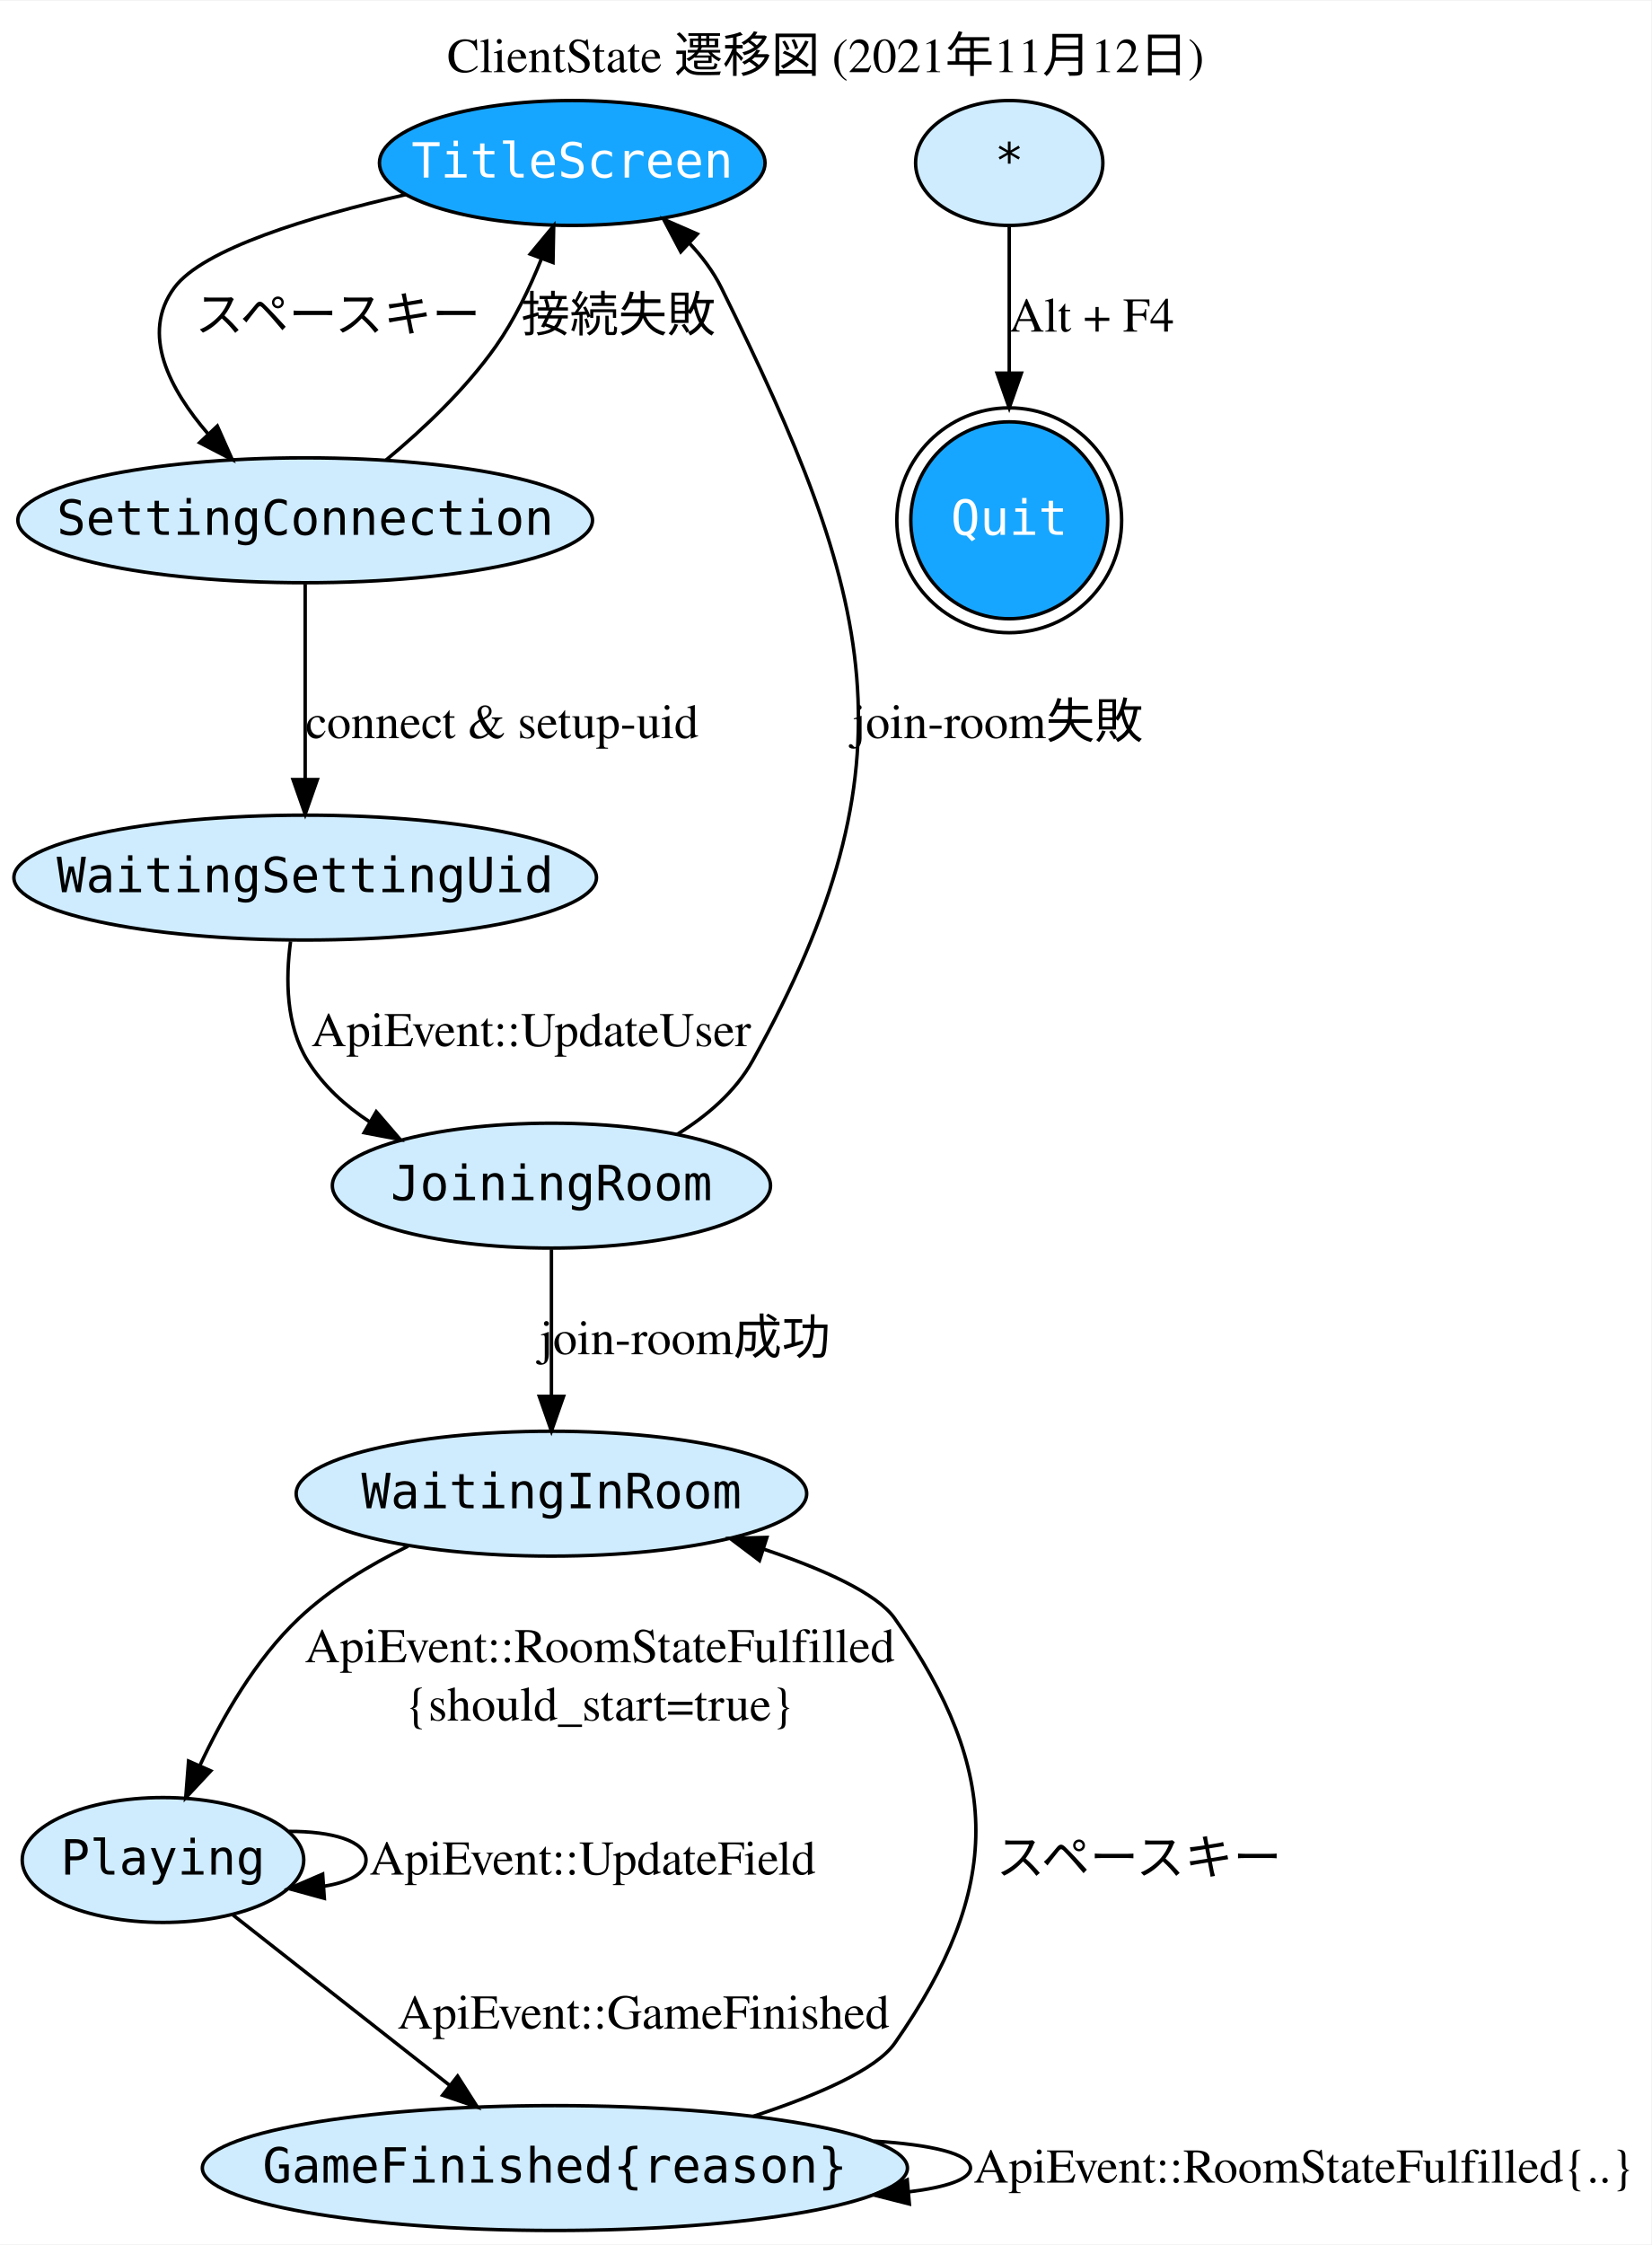
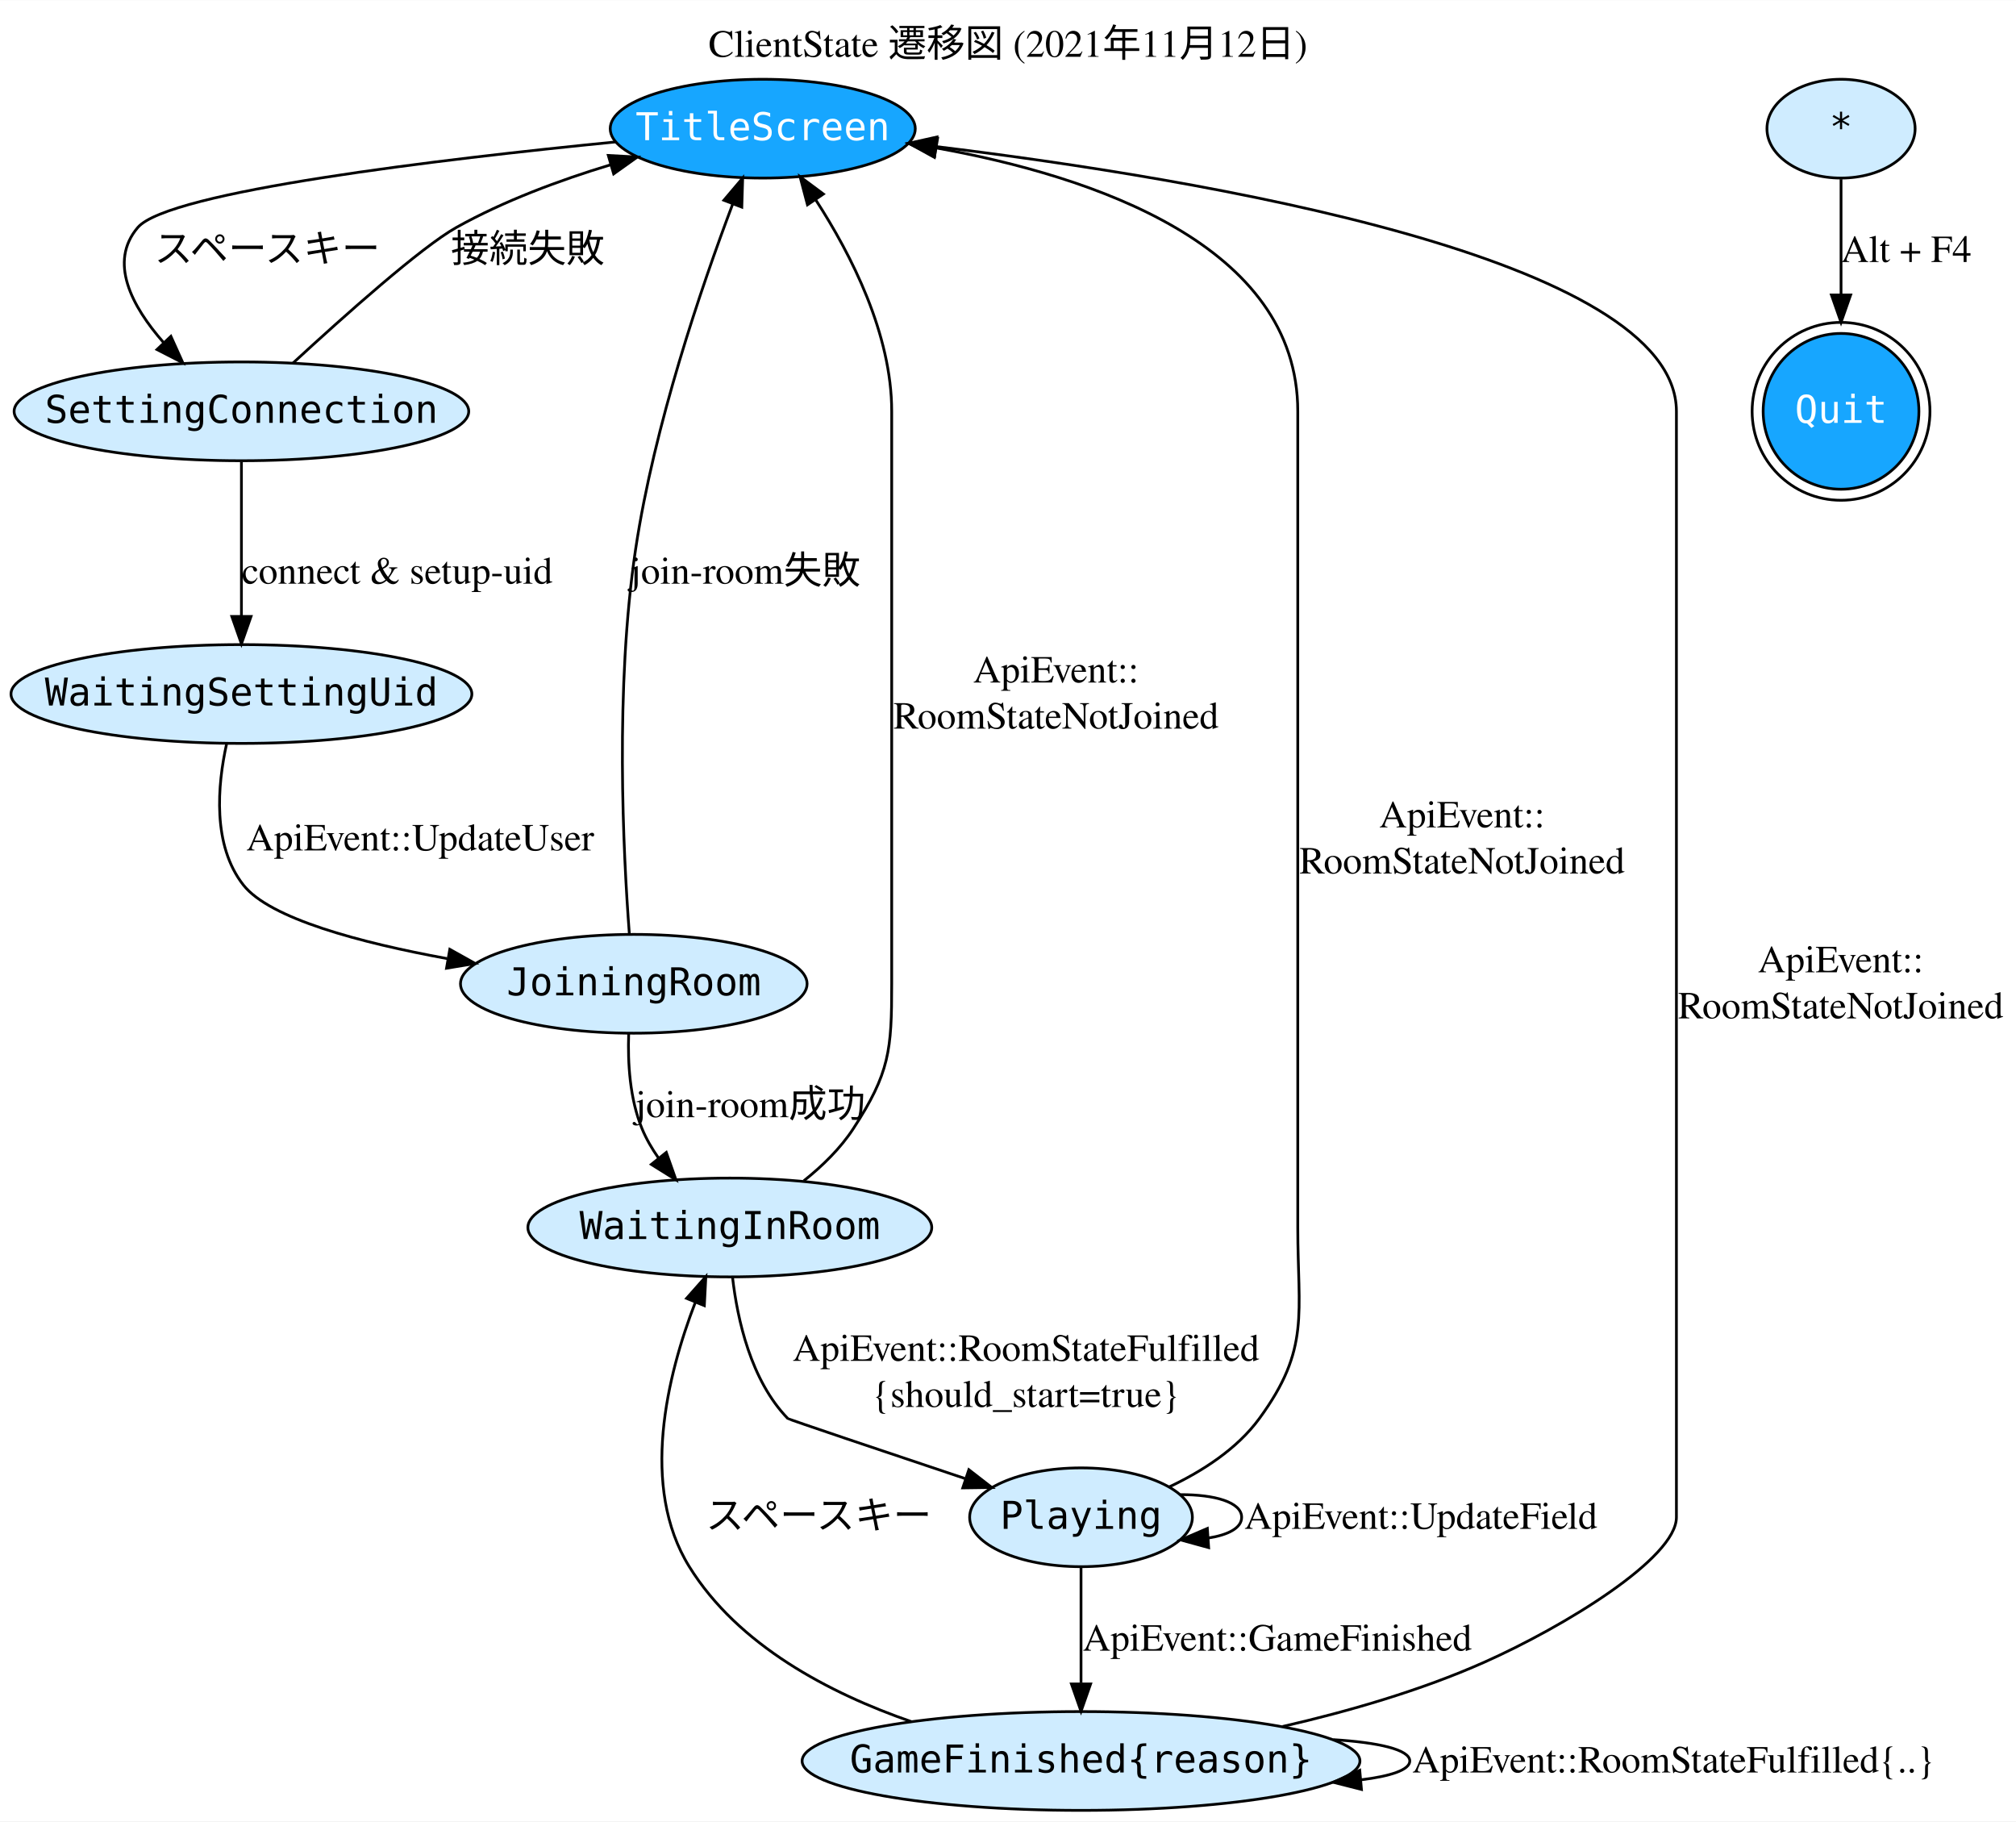
- <svg xmlns="http://www.w3.org/2000/svg" width="476pt" height="647pt" viewBox="0.00 0.00 476.13 646.81">
-   <g id="graph0" class="graph" transform="scale(1 1) rotate(0) translate(4 642.8073)">
-     <polygon fill="#ffffff" stroke="transparent" points="-4,4 -4,-642.807 472.133,-642.807 472.133,4 -4,4" />
-     <text text-anchor="middle" x="234.066" y="-622.207" font-family="Times,serif" font-size="14.00" fill="#000000">ClientState 遷移図 (2021年11月12日)</text>
+ <svg xmlns="http://www.w3.org/2000/svg" width="735pt" height="664pt" viewBox="0.00 0.00 734.76 663.61">
+   <g id="graph0" class="graph" transform="scale(1 1) rotate(0) translate(4 659.6073)">
+     <polygon fill="#ffffff" stroke="transparent" points="-4,4 -4,-659.607 730.76,-659.607 730.76,4 -4,4" />
+     <text text-anchor="middle" x="363.38" y="-639.007" font-family="Times,serif" font-size="14.00" fill="#000000">ClientState 遷移図 (2021年11月12日)</text>
    <g id="node1" class="node">
-       <ellipse fill="#17a6ff" stroke="#000000" cx="160.993" cy="-596.007" rx="55.591" ry="18" />
-       <text text-anchor="middle" x="160.993" y="-591.807" font-family="HackGen, Consolas, monospace" font-size="14.00" fill="#ffffff">TitleScreen</text>
+       <ellipse fill="#17a6ff" stroke="#000000" cx="273.993" cy="-612.807" rx="55.591" ry="18" />
+       <text text-anchor="middle" x="273.993" y="-608.607" font-family="HackGen, Consolas, monospace" font-size="14.00" fill="#ffffff">TitleScreen</text>
    </g>
    <g id="node2" class="node">
-       <ellipse fill="#cfecff" stroke="#000000" cx="83.993" cy="-493.004" rx="82.846" ry="18" />
-       <text text-anchor="middle" x="83.993" y="-488.804" font-family="HackGen, Consolas, monospace" font-size="14.00" fill="#000000">SettingConnection</text>
+       <ellipse fill="#cfecff" stroke="#000000" cx="83.993" cy="-509.804" rx="82.846" ry="18" />
+       <text text-anchor="middle" x="83.993" y="-505.604" font-family="HackGen, Consolas, monospace" font-size="14.00" fill="#000000">SettingConnection</text>
    </g>
    <g id="edge1" class="edge">
-       <path fill="none" stroke="#000000" d="M112.974,-586.884C85.333,-580.549 54.478,-571.242 46.227,-560.007 36.515,-546.782 44.828,-530.815 56.1,-517.785" />
-       <polygon fill="#000000" stroke="#000000" points="58.657,-520.176 62.965,-510.496 53.561,-515.377 58.657,-520.176" />
-       <text text-anchor="middle" x="93.376" y="-547.407" font-family="Times,serif" font-size="14.00" fill="#000000">スペースキー</text>
+       <path fill="none" stroke="#000000" d="M220.407,-607.978C156.67,-601.682 57.426,-589.914 46.227,-576.807 35.496,-564.247 43.958,-548.178 55.567,-534.925" />
+       <polygon fill="#000000" stroke="#000000" points="58.282,-537.149 62.645,-527.495 53.214,-532.321 58.282,-537.149" />
+       <text text-anchor="middle" x="93.376" y="-564.207" font-family="Times,serif" font-size="14.00" fill="#000000">スペースキー</text>
    </g>
    <g id="edge2" class="edge">
-       <path fill="none" stroke="#000000" d="M107.334,-510.39C118.056,-519.284 130.292,-530.834 138.993,-543.207 144.33,-550.797 148.702,-559.881 152.102,-568.356" />
-       <polygon fill="#000000" stroke="#000000" points="148.885,-569.745 155.647,-577.9 155.446,-567.308 148.885,-569.745" />
-       <text text-anchor="middle" x="174.331" y="-547.407" font-family="Times,serif" font-size="14.00" fill="#000000">接続失敗</text>
+       <path fill="none" stroke="#000000" d="M102.8,-527.41C121.66,-544.782 149.664,-569.735 162.316,-576.807 179.649,-586.497 199.974,-594.027 218.5,-599.638" />
+       <polygon fill="#000000" stroke="#000000" points="217.707,-603.052 228.286,-602.478 219.658,-596.329 217.707,-603.052" />
+       <text text-anchor="middle" x="188.331" y="-564.207" font-family="Times,serif" font-size="14.00" fill="#000000">接続失敗</text>
    </g>
    <g id="node3" class="node">
-       <ellipse fill="#cfecff" stroke="#000000" cx="83.993" cy="-390" rx="83.986" ry="18" />
-       <text text-anchor="middle" x="83.993" y="-385.8" font-family="HackGen, Consolas, monospace" font-size="14.00" fill="#000000">WaitingSettingUid</text>
+       <ellipse fill="#cfecff" stroke="#000000" cx="83.993" cy="-406.8" rx="83.986" ry="18" />
+       <text text-anchor="middle" x="83.993" y="-402.6" font-family="HackGen, Consolas, monospace" font-size="14.00" fill="#000000">WaitingSettingUid</text>
    </g>
    <g id="edge3" class="edge">
-       <path fill="none" stroke="#000000" d="M83.993,-474.589C83.993,-458.989 83.993,-436.367 83.993,-418.441" />
-       <polygon fill="#000000" stroke="#000000" points="87.493,-418.255 83.993,-408.256 80.493,-418.256 87.493,-418.255" />
-       <text text-anchor="middle" x="140.756" y="-430.2" font-family="Times,serif" font-size="14.00" fill="#000000">connect &amp; setup-uid</text>
+       <path fill="none" stroke="#000000" d="M83.993,-491.389C83.993,-475.789 83.993,-453.167 83.993,-435.241" />
+       <polygon fill="#000000" stroke="#000000" points="87.493,-435.055 83.993,-425.056 80.493,-435.056 87.493,-435.055" />
+       <text text-anchor="middle" x="140.756" y="-447" font-family="Times,serif" font-size="14.00" fill="#000000">connect &amp; setup-uid</text>
    </g>
    <g id="node4" class="node">
-       <ellipse fill="#cfecff" stroke="#000000" cx="154.993" cy="-301.2" rx="63.165" ry="18" />
-       <text text-anchor="middle" x="154.993" y="-297" font-family="HackGen, Consolas, monospace" font-size="14.00" fill="#000000">JoiningRoom</text>
+       <ellipse fill="#cfecff" stroke="#000000" cx="226.993" cy="-301.2" rx="63.165" ry="18" />
+       <text text-anchor="middle" x="226.993" y="-297" font-family="HackGen, Consolas, monospace" font-size="14.00" fill="#000000">JoiningRoom</text>
    </g>
    <g id="edge4" class="edge">
-       <path fill="none" stroke="#000000" d="M79.773,-371.578C78.334,-360.784 78.419,-347.326 84.704,-337.2 89.173,-329.999 95.582,-324.177 102.733,-319.488" />
-       <polygon fill="#000000" stroke="#000000" points="104.485,-322.517 111.397,-314.488 100.986,-316.454 104.485,-322.517" />
-       <text text-anchor="middle" x="149.137" y="-341.4" font-family="Times,serif" font-size="14.00" fill="#000000">ApiEvent::UpdateUser</text>
+       <path fill="none" stroke="#000000" d="M78.626,-388.82C75.225,-373.466 73.347,-351.636 84.704,-337.2 94.336,-324.957 127.225,-316.197 158.958,-310.385" />
+       <polygon fill="#000000" stroke="#000000" points="159.939,-313.767 169.189,-308.601 158.737,-306.871 159.939,-313.767" />
+       <text text-anchor="middle" x="149.137" y="-349.8" font-family="Times,serif" font-size="14.00" fill="#000000">ApiEvent::UpdateUser</text>
    </g>
    <g id="edge6" class="edge">
-       <path fill="none" stroke="#000000" d="M191.199,-315.958C199.867,-321.308 208.038,-328.293 212.993,-337.2 261.171,-423.808 247.877,-471.147 203.993,-560.007 201.681,-564.689 198.451,-568.988 194.789,-572.861" />
-       <polygon fill="#000000" stroke="#000000" points="192.292,-570.403 187.341,-579.77 197.053,-575.535 192.292,-570.403" />
-       <text text-anchor="middle" x="283.658" y="-430.2" font-family="Times,serif" font-size="14.00" fill="#000000">join-room失敗</text>
+       <path fill="none" stroke="#000000" d="M225.377,-319.384C223.125,-348.971 220.114,-409.288 227.663,-459.6 234.443,-504.782 251.624,-555.122 263.05,-585.359" />
+       <polygon fill="#000000" stroke="#000000" points="259.826,-586.727 266.68,-594.806 266.36,-584.216 259.826,-586.727" />
+       <text text-anchor="middle" x="267.658" y="-447" font-family="Times,serif" font-size="14.00" fill="#000000">join-room失敗</text>
    </g>
    <g id="node5" class="node">
-       <ellipse fill="#cfecff" stroke="#000000" cx="154.993" cy="-212.4" rx="73.598" ry="18" />
-       <text text-anchor="middle" x="154.993" y="-208.2" font-family="HackGen, Consolas, monospace" font-size="14.00" fill="#000000">WaitingInRoom</text>
+       <ellipse fill="#cfecff" stroke="#000000" cx="261.993" cy="-212.4" rx="73.598" ry="18" />
+       <text text-anchor="middle" x="261.993" y="-208.2" font-family="HackGen, Consolas, monospace" font-size="14.00" fill="#000000">WaitingInRoom</text>
    </g>
    <g id="edge5" class="edge">
-       <path fill="none" stroke="#000000" d="M154.993,-282.801C154.993,-270.695 154.993,-254.608 154.993,-240.867" />
-       <polygon fill="#000000" stroke="#000000" points="158.493,-240.472 154.993,-230.472 151.493,-240.472 158.493,-240.472" />
-       <text text-anchor="middle" x="193.489" y="-252.6" font-family="Times,serif" font-size="14.00" fill="#000000">join-room成功</text>
+       <path fill="none" stroke="#000000" d="M225.131,-282.947C224.761,-272.462 225.513,-259.262 230,-248.4 231.536,-244.681 233.625,-241.088 236.005,-237.705" />
+       <polygon fill="#000000" stroke="#000000" points="238.84,-239.765 242.371,-229.776 233.381,-235.383 238.84,-239.765" />
+       <text text-anchor="middle" x="269.489" y="-252.6" font-family="Times,serif" font-size="14.00" fill="#000000">join-room成功</text>
+     </g>
+     <g id="edge13" class="edge">
+       <path fill="none" stroke="#000000" d="M288.954,-229.405C295.675,-234.764 302.295,-241.192 306.993,-248.4 320.249,-268.739 320.993,-276.922 320.993,-301.2 320.993,-509.804 320.993,-509.804 320.993,-509.804 320.993,-537.929 306.31,-566.793 293.358,-586.783" />
+       <polygon fill="#000000" stroke="#000000" points="290.294,-585.066 287.587,-595.309 296.091,-588.989 290.294,-585.066" />
+       <text text-anchor="middle" x="380.876" y="-411" font-family="Times,serif" font-size="14.00" fill="#000000">ApiEvent::</text>
+       <text text-anchor="middle" x="380.876" y="-394.2" font-family="Times,serif" font-size="14.00" fill="#000000">RoomStateNotJoined</text>
    </g>
    <g id="node6" class="node">
-       <ellipse fill="#cfecff" stroke="#000000" cx="42.993" cy="-106.8" rx="40.589" ry="18" />
-       <text text-anchor="middle" x="42.993" y="-102.6" font-family="HackGen, Consolas, monospace" font-size="14.00" fill="#000000">Playing</text>
+       <ellipse fill="#cfecff" stroke="#000000" cx="389.993" cy="-106.8" rx="40.589" ry="18" />
+       <text text-anchor="middle" x="389.993" y="-102.6" font-family="HackGen, Consolas, monospace" font-size="14.00" fill="#000000">Playing</text>
    </g>
    <g id="edge7" class="edge">
-       <path fill="none" stroke="#000000" d="M113.673,-197.276C102.556,-191.868 91.128,-184.944 82.116,-176.4 69.693,-164.622 60.151,-148.01 53.602,-133.969" />
-       <polygon fill="#000000" stroke="#000000" points="56.777,-132.494 49.547,-124.75 50.369,-135.313 56.777,-132.494" />
-       <text text-anchor="middle" x="168.931" y="-163.8" font-family="Times,serif" font-size="14.00" fill="#000000">ApiEvent::RoomStateFulfilled</text>
-       <text text-anchor="middle" x="168.931" y="-147" font-family="Times,serif" font-size="14.00" fill="#000000">{should_start=true}</text>
+       <path fill="none" stroke="#000000" d="M262.966,-194.4C264.745,-178.819 269.663,-156.666 283.116,-142.8 283.426,-142.48 317.931,-130.888 347.647,-120.943" />
+       <polygon fill="#000000" stroke="#000000" points="349.112,-124.144 357.485,-117.653 346.891,-117.506 349.112,-124.144" />
+       <text text-anchor="middle" x="369.931" y="-163.8" font-family="Times,serif" font-size="14.00" fill="#000000">ApiEvent::RoomStateFulfilled</text>
+       <text text-anchor="middle" x="369.931" y="-147" font-family="Times,serif" font-size="14.00" fill="#000000">{should_start=true}</text>
+     </g>
+     <g id="edge14" class="edge">
+       <path fill="none" stroke="#000000" d="M422.135,-117.87C434.149,-123.545 446.841,-131.661 454.993,-142.8 473.627,-168.263 468.993,-180.847 468.993,-212.4 468.993,-509.804 468.993,-509.804 468.993,-509.804 468.993,-570.482 394.257,-595.508 337.32,-605.77" />
+       <polygon fill="#000000" stroke="#000000" points="336.556,-602.349 327.277,-607.463 337.72,-609.252 336.556,-602.349" />
+       <text text-anchor="middle" x="528.876" y="-358.2" font-family="Times,serif" font-size="14.00" fill="#000000">ApiEvent::</text>
+       <text text-anchor="middle" x="528.876" y="-341.4" font-family="Times,serif" font-size="14.00" fill="#000000">RoomStateNotJoined</text>
    </g>
    <g id="edge8" class="edge">
-       <path fill="none" stroke="#000000" d="M79.297,-115.049C91.627,-115.093 101.537,-112.343 101.537,-106.8 101.537,-102.903 96.638,-100.386 89.442,-99.251" />
-       <polygon fill="#000000" stroke="#000000" points="89.514,-95.747 79.297,-98.55 89.032,-102.731 89.514,-95.747" />
-       <text text-anchor="middle" x="166.858" y="-102.6" font-family="Times,serif" font-size="14.00" fill="#000000">ApiEvent::UpdateField</text>
+       <path fill="none" stroke="#000000" d="M426.297,-115.049C438.627,-115.093 448.537,-112.343 448.537,-106.8 448.537,-102.903 443.637,-100.386 436.442,-99.251" />
+       <polygon fill="#000000" stroke="#000000" points="436.514,-95.747 426.297,-98.55 436.032,-102.731 436.514,-95.747" />
+       <text text-anchor="middle" x="513.858" y="-102.6" font-family="Times,serif" font-size="14.00" fill="#000000">ApiEvent::UpdateField</text>
    </g>
    <g id="node7" class="node">
-       <ellipse fill="#cfecff" stroke="#000000" cx="155.993" cy="-18" rx="101.653" ry="18" />
-       <text text-anchor="middle" x="155.993" y="-13.8" font-family="HackGen, Consolas, monospace" font-size="14.00" fill="#000000">GameFinished{reason}</text>
+       <ellipse fill="#cfecff" stroke="#000000" cx="389.993" cy="-18" rx="101.653" ry="18" />
+       <text text-anchor="middle" x="389.993" y="-13.8" font-family="HackGen, Consolas, monospace" font-size="14.00" fill="#000000">GameFinished{reason}</text>
    </g>
    <g id="edge9" class="edge">
-       <path fill="none" stroke="#000000" d="M63.195,-90.924C80.525,-77.305 105.758,-57.477 125.538,-41.933" />
-       <polygon fill="#000000" stroke="#000000" points="127.942,-44.495 133.642,-35.564 123.617,-38.991 127.942,-44.495" />
-       <text text-anchor="middle" x="181.536" y="-58.2" font-family="Times,serif" font-size="14.00" fill="#000000">ApiEvent::GameFinished</text>
+       <path fill="none" stroke="#000000" d="M389.993,-88.401C389.993,-76.295 389.993,-60.208 389.993,-46.467" />
+       <polygon fill="#000000" stroke="#000000" points="393.493,-46.072 389.993,-36.072 386.493,-46.072 393.493,-46.072" />
+       <text text-anchor="middle" x="461.536" y="-58.2" font-family="Times,serif" font-size="14.00" fill="#000000">ApiEvent::GameFinished</text>
+     </g>
+     <g id="edge12" class="edge">
+       <path fill="none" stroke="#000000" d="M463.484,-30.57C487.524,-36.096 513.956,-43.727 536.993,-54 566.14,-66.998 606.993,-91.886 606.993,-106.8 606.993,-509.804 606.993,-509.804 606.993,-509.804 606.993,-565.693 433.628,-594.555 337.077,-606.296" />
+       <polygon fill="#000000" stroke="#000000" points="336.643,-602.822 327.126,-607.478 337.469,-609.774 336.643,-602.822" />
+       <text text-anchor="middle" x="666.876" y="-305.4" font-family="Times,serif" font-size="14.00" fill="#000000">ApiEvent::</text>
+       <text text-anchor="middle" x="666.876" y="-288.6" font-family="Times,serif" font-size="14.00" fill="#000000">RoomStateNotJoined</text>
    </g>
    <g id="edge10" class="edge">
-       <path fill="none" stroke="#000000" d="M213.174,-32.916C231.578,-38.952 248.624,-46.308 253.993,-54 285.129,-98.608 285.202,-131.843 253.993,-176.4 248.903,-183.667 233.448,-190.598 216.218,-196.402" />
-       <polygon fill="#000000" stroke="#000000" points="214.975,-193.125 206.517,-199.506 217.108,-199.792 214.975,-193.125" />
-       <text text-anchor="middle" x="324.375" y="-102.6" font-family="Times,serif" font-size="14.00" fill="#000000">スペースキー</text>
+       <path fill="none" stroke="#000000" d="M328.219,-32.311C298.277,-42.693 265.019,-60.117 247.227,-88.8 229.146,-117.949 239.162,-158.466 249.385,-185.049" />
+       <polygon fill="#000000" stroke="#000000" points="246.227,-186.574 253.255,-194.503 252.705,-183.922 246.227,-186.574" />
+       <text text-anchor="middle" x="294.375" y="-102.6" font-family="Times,serif" font-size="14.00" fill="#000000">スペースキー</text>
    </g>
    <g id="edge11" class="edge">
-       <path fill="none" stroke="#000000" d="M247.931,-25.766C264.35,-24.757 275.819,-22.168 275.819,-18 275.819,-14.744 268.819,-12.451 257.927,-11.123" />
-       <polygon fill="#000000" stroke="#000000" points="258.202,-7.634 247.931,-10.234 257.581,-14.606 258.202,-7.634" />
-       <text text-anchor="middle" x="371.976" y="-13.8" font-family="Times,serif" font-size="14.00" fill="#000000">ApiEvent::RoomStateFulfilled{..}</text>
+       <path fill="none" stroke="#000000" d="M481.931,-25.766C498.35,-24.757 509.819,-22.168 509.819,-18 509.819,-14.744 502.819,-12.451 491.927,-11.123" />
+       <polygon fill="#000000" stroke="#000000" points="492.202,-7.634 481.931,-10.234 491.581,-14.606 492.202,-7.634" />
+       <text text-anchor="middle" x="605.976" y="-13.8" font-family="Times,serif" font-size="14.00" fill="#000000">ApiEvent::RoomStateFulfilled{..}</text>
    </g>
    <g id="node8" class="node">
-       <ellipse fill="#17a6ff" stroke="#000000" cx="286.993" cy="-493.004" rx="28.383" ry="28.383" />
-       <ellipse fill="none" stroke="#000000" cx="286.993" cy="-493.004" rx="32.409" ry="32.409" />
-       <text text-anchor="middle" x="286.993" y="-488.804" font-family="HackGen, Consolas, monospace" font-size="14.00" fill="#ffffff">Quit</text>
+       <ellipse fill="#17a6ff" stroke="#000000" cx="666.993" cy="-509.804" rx="28.383" ry="28.383" />
+       <ellipse fill="none" stroke="#000000" cx="666.993" cy="-509.804" rx="32.409" ry="32.409" />
+       <text text-anchor="middle" x="666.993" y="-505.604" font-family="HackGen, Consolas, monospace" font-size="14.00" fill="#ffffff">Quit</text>
    </g>
    <g id="node9" class="node">
-       <ellipse fill="#cfecff" stroke="#000000" cx="286.993" cy="-596.007" rx="27" ry="18" />
-       <text text-anchor="middle" x="286.993" y="-591.807" font-family="HackGen, Consolas, monospace" font-size="14.00" fill="#000000">*</text>
+       <ellipse fill="#cfecff" stroke="#000000" cx="666.993" cy="-612.807" rx="27" ry="18" />
+       <text text-anchor="middle" x="666.993" y="-608.607" font-family="HackGen, Consolas, monospace" font-size="14.00" fill="#000000">*</text>
    </g>
-     <g id="edge12" class="edge">
-       <path fill="none" stroke="#000000" d="M286.993,-577.592C286.993,-565.951 286.993,-550.399 286.993,-535.807" />
-       <polygon fill="#000000" stroke="#000000" points="290.493,-535.42 286.993,-525.42 283.493,-535.42 290.493,-535.42" />
-       <text text-anchor="middle" x="310.775" y="-547.407" font-family="Times,serif" font-size="14.00" fill="#000000">Alt + F4</text>
+     <g id="edge15" class="edge">
+       <path fill="none" stroke="#000000" d="M666.993,-594.392C666.993,-582.751 666.993,-567.199 666.993,-552.607" />
+       <polygon fill="#000000" stroke="#000000" points="670.493,-552.22 666.993,-542.22 663.493,-552.22 670.493,-552.22" />
+       <text text-anchor="middle" x="690.775" y="-564.207" font-family="Times,serif" font-size="14.00" fill="#000000">Alt + F4</text>
    </g>
  </g>
</svg>
